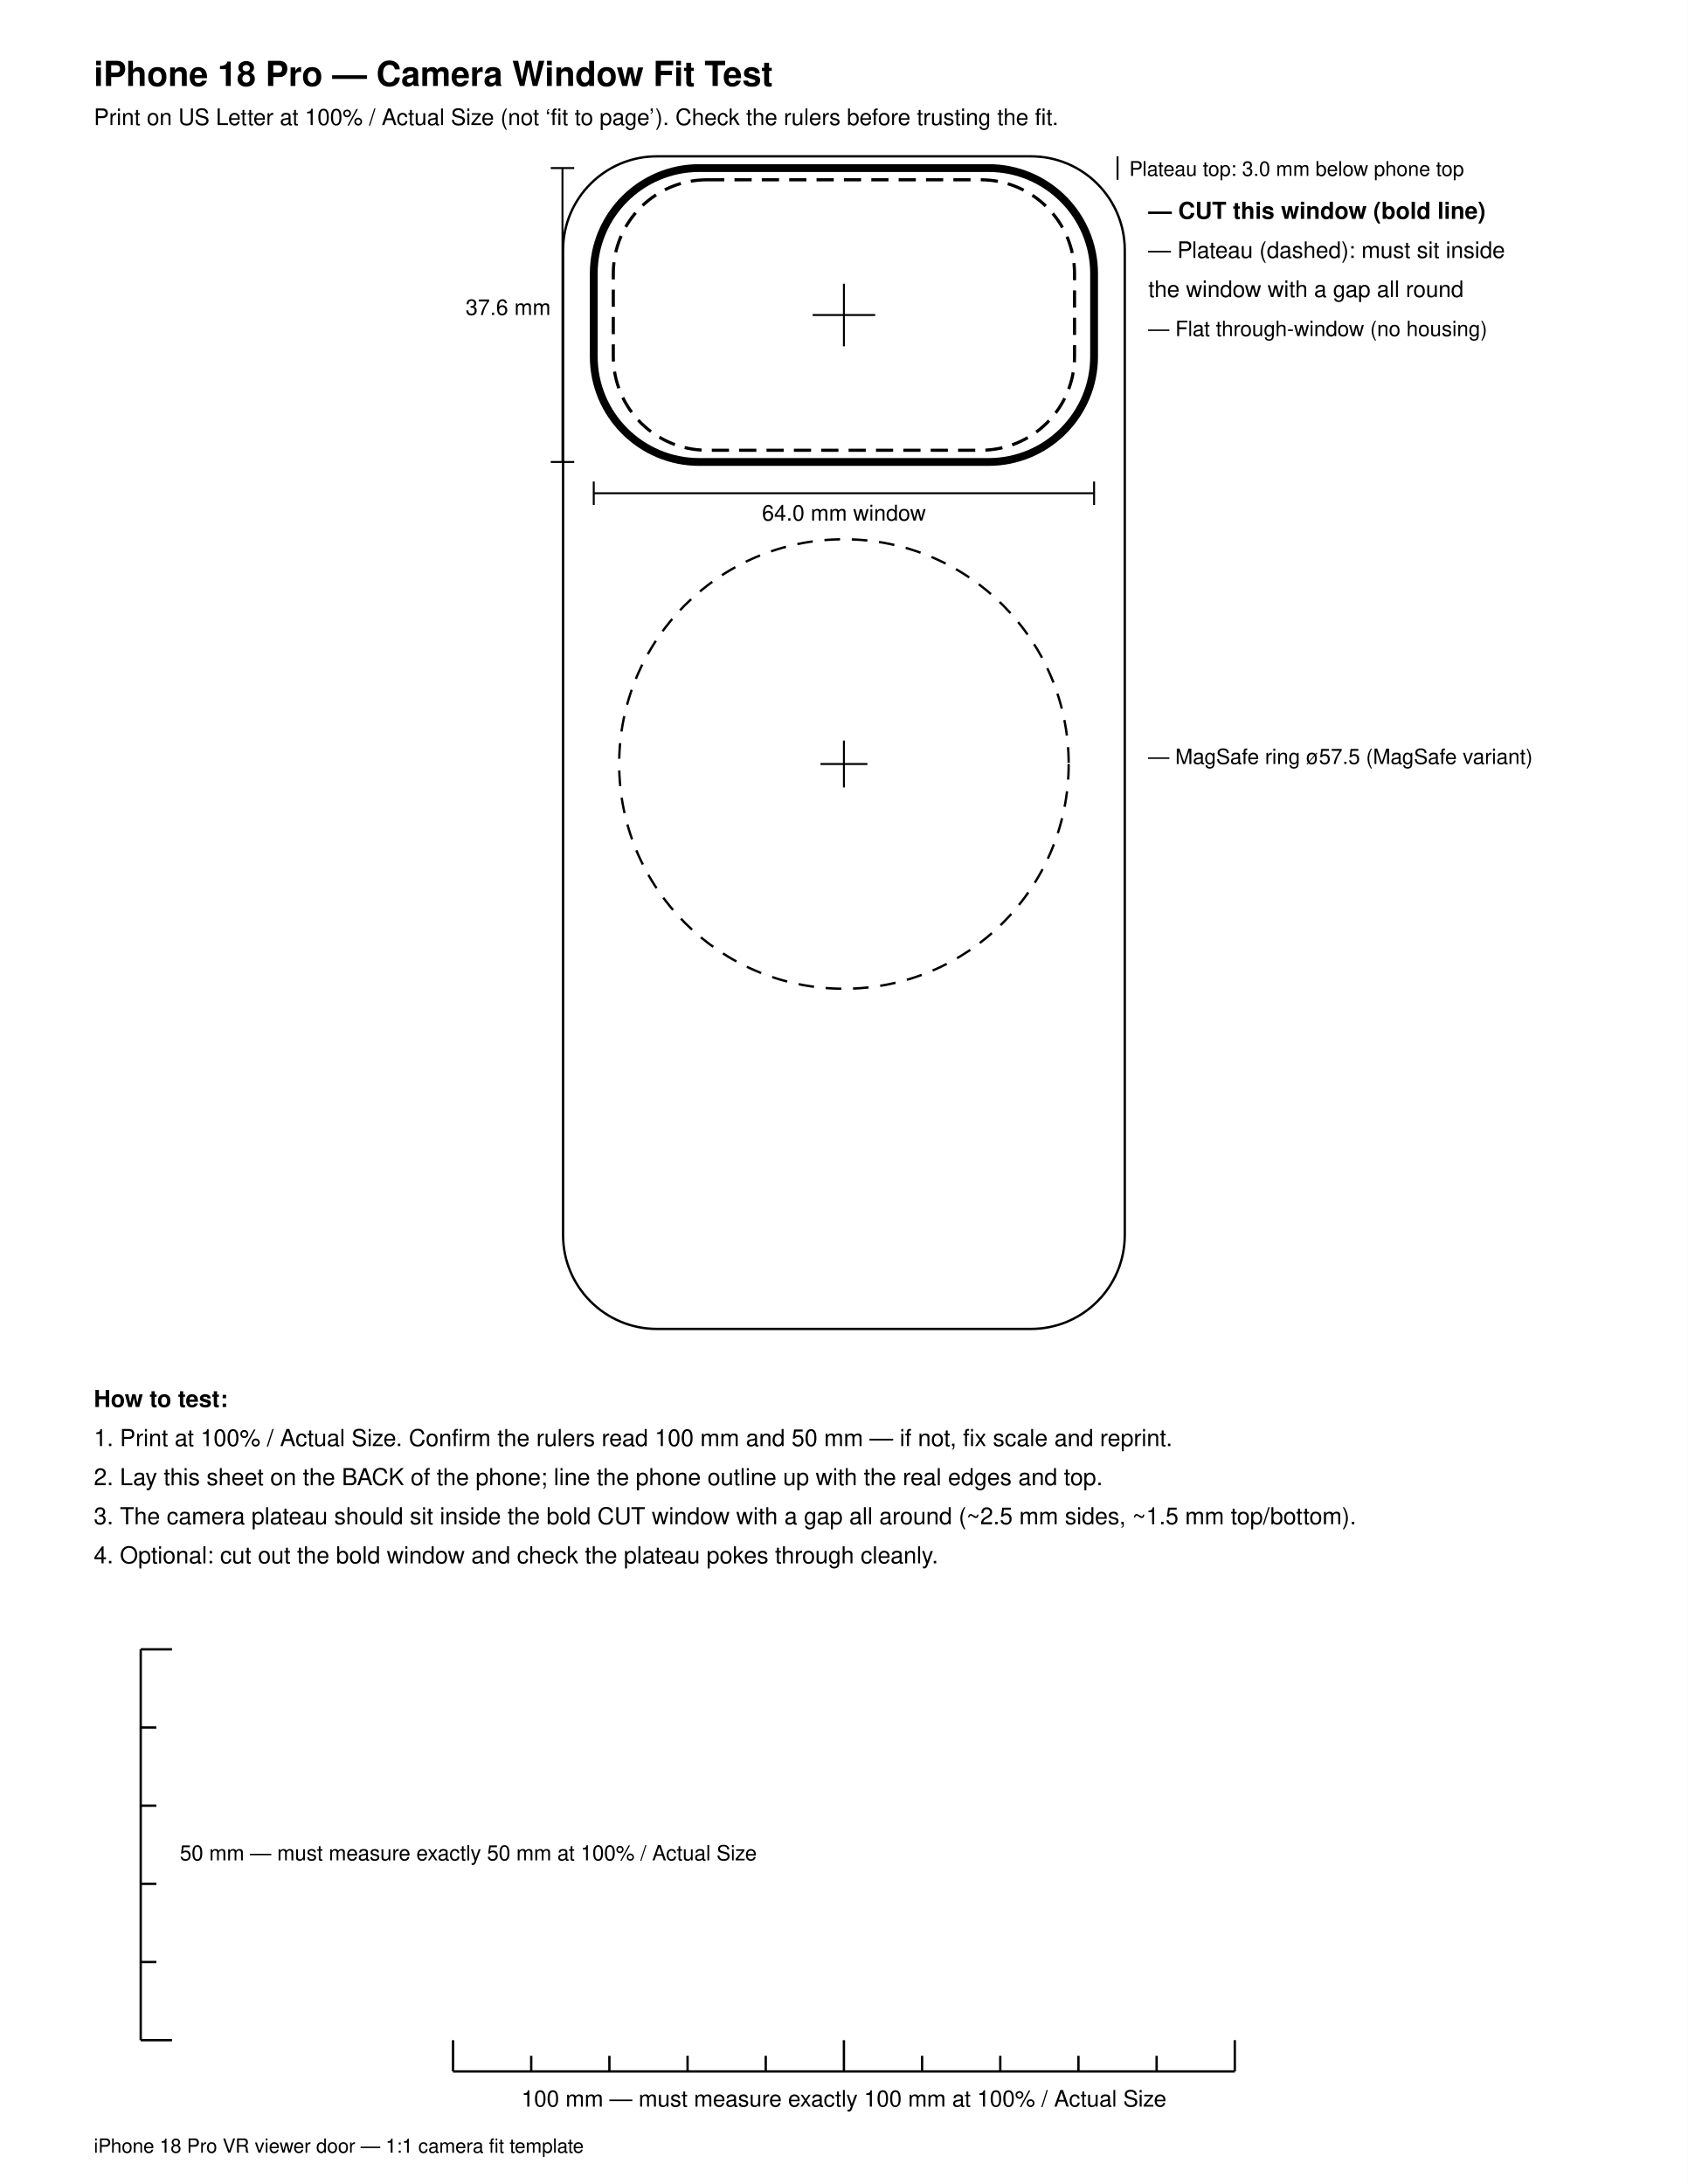
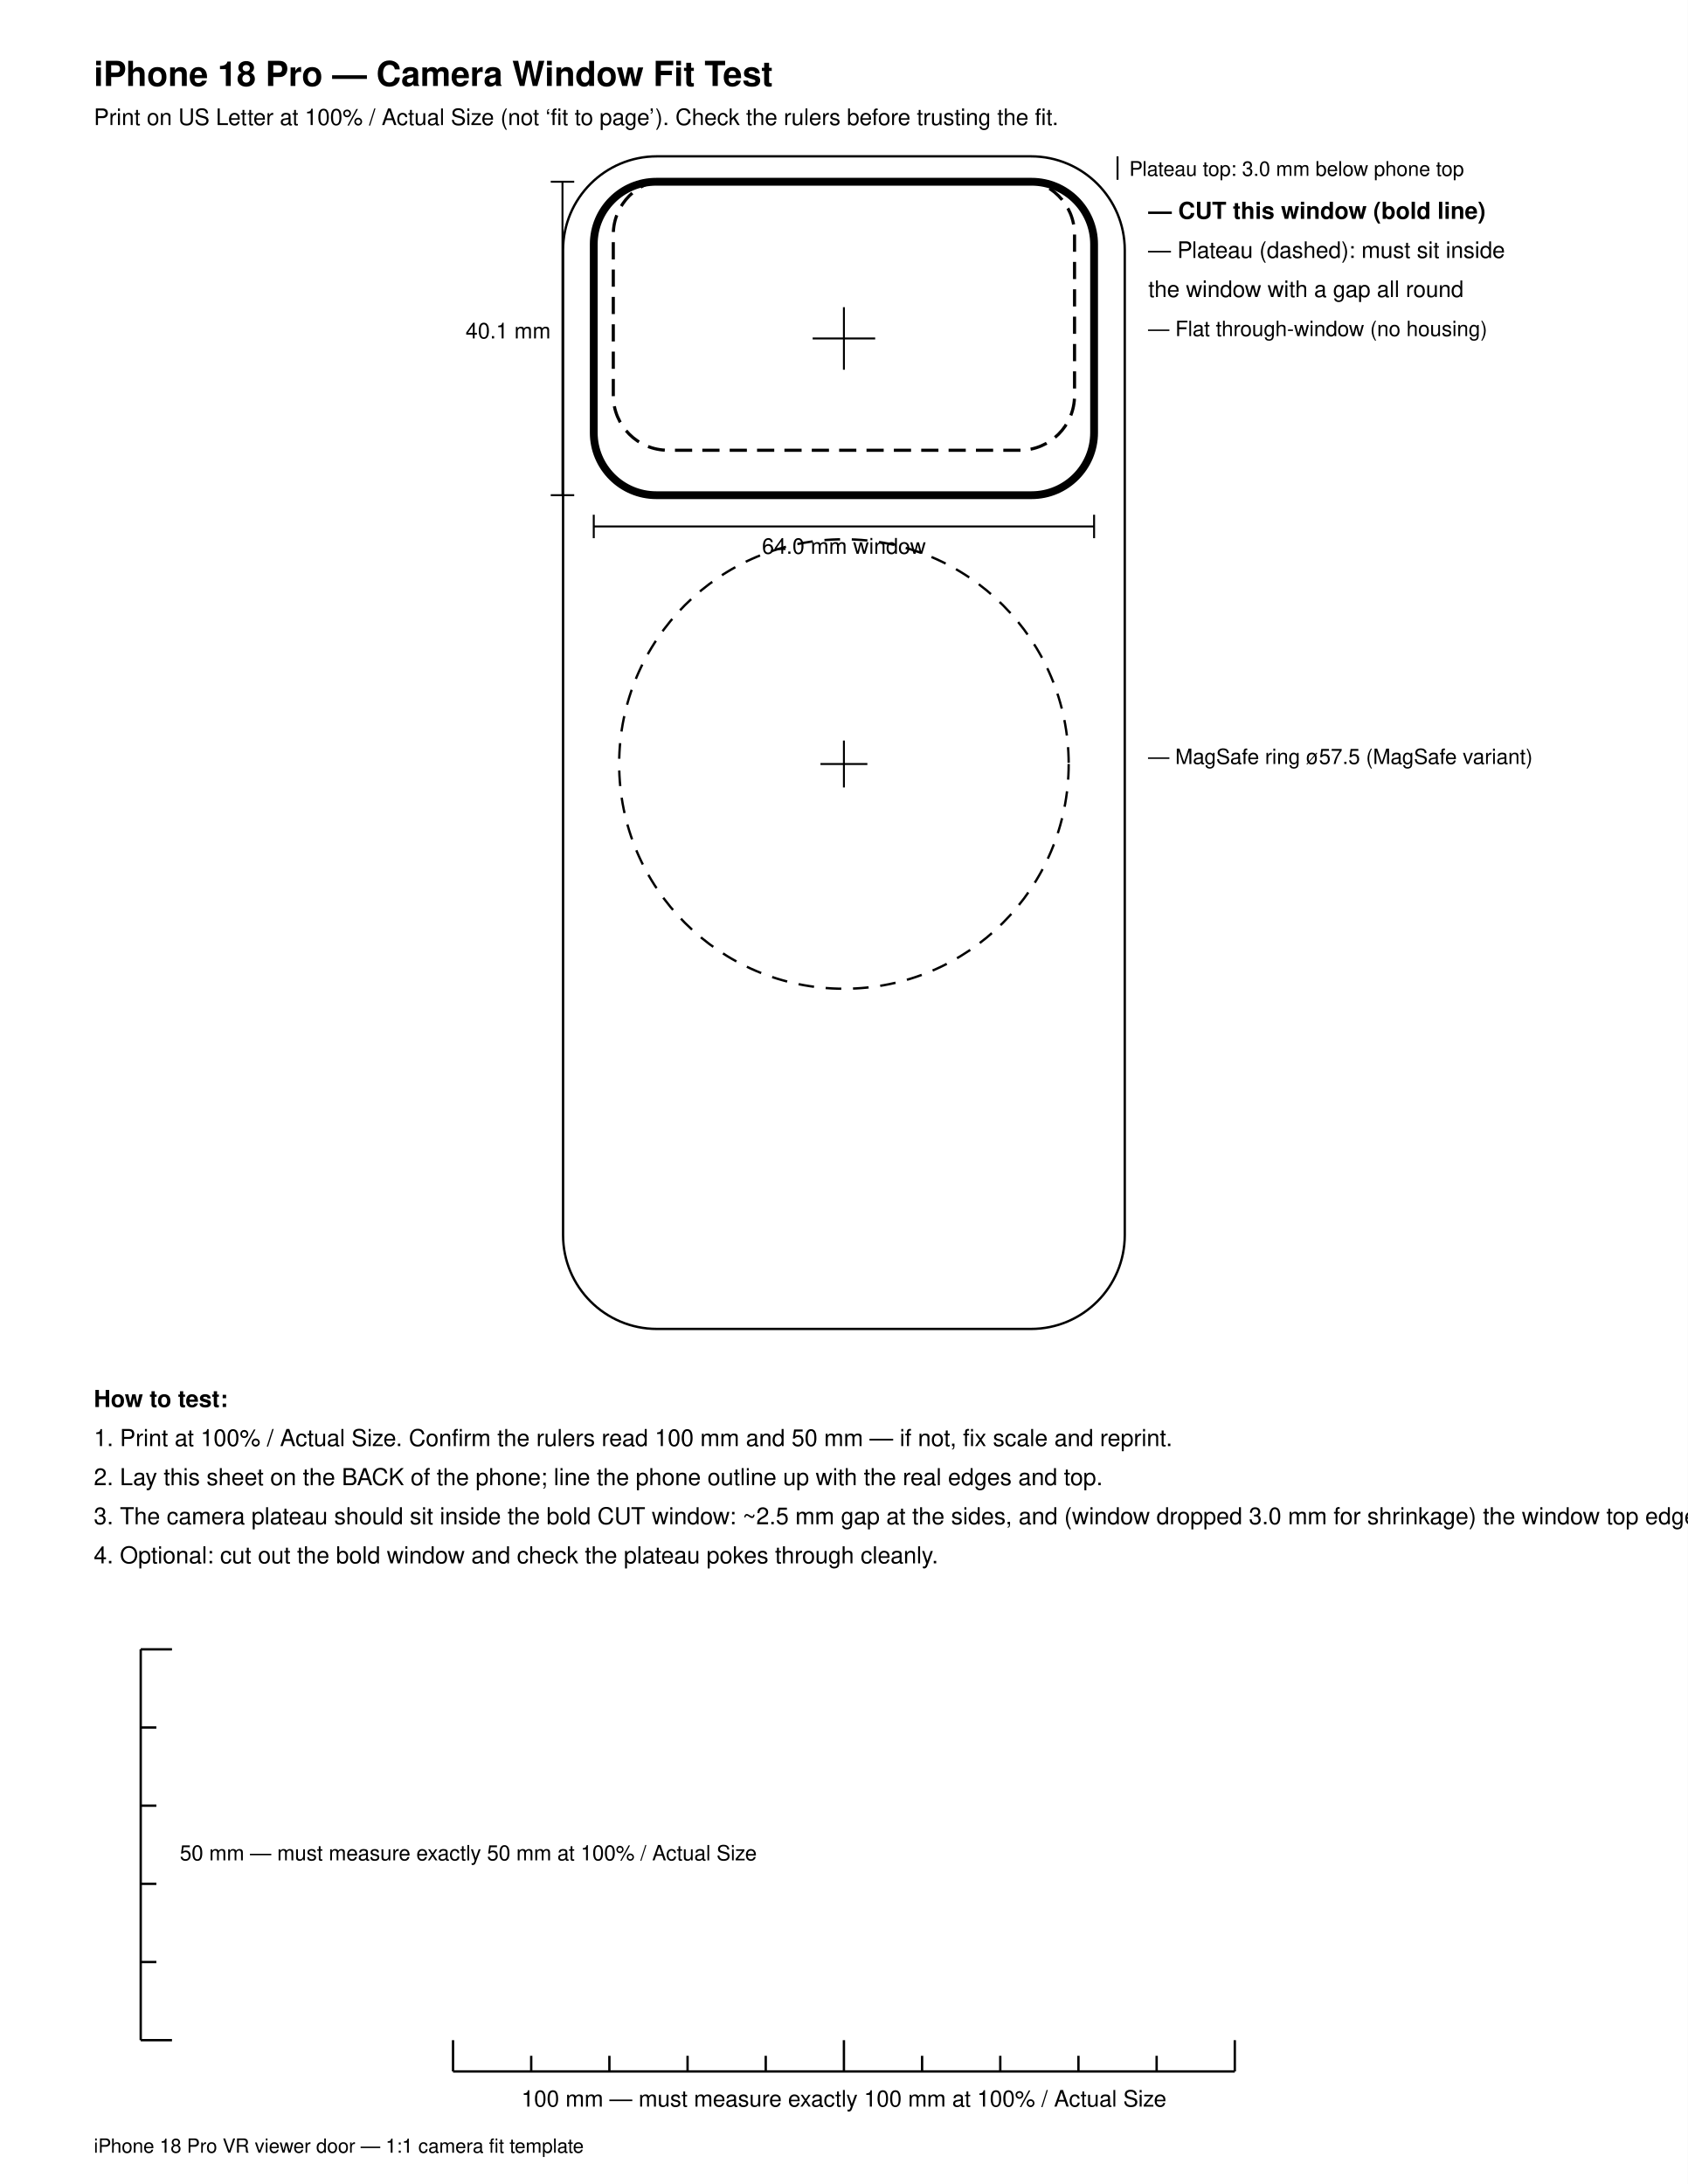
<svg xmlns="http://www.w3.org/2000/svg" width="215.9mm" height="279.4mm" viewBox="0 0 215.9 279.4">
  <rect x="0" y="0" width="215.9" height="279.4" fill="#fff" />
  <text x="12.00" y="11.00" font-family="Helvetica,Arial,sans-serif" font-size="4.4" font-weight="bold" text-anchor="start" fill="#000">iPhone 18 Pro — Camera Window Fit Test</text>
  <text x="12.00" y="16.00" font-family="Helvetica,Arial,sans-serif" font-size="2.9" font-weight="normal" text-anchor="start" fill="#000">Print on US Letter at 100% / Actual Size (not ‘fit to page’). Check the rulers before trusting the fit.</text>
  <rect x="72.025" y="20.000" width="71.850" height="150.010" rx="12.000" ry="12.000" fill="none" style="stroke:#000;stroke-width:0.3" />
-   <rect x="78.450" y="23.000" width="59.000" height="34.600" rx="12.000" ry="12.000" fill="none" style="stroke:#000;stroke-width:0.4;stroke-dasharray:2.2,1.3" />
-   <rect x="75.950" y="21.500" width="64.000" height="37.600" rx="13.500" ry="13.500" fill="none" style="stroke:#000;stroke-width:1.0" />
+   <rect x="78.450" y="23.000" width="59.000" height="34.600" rx="7.000" ry="7.000" fill="none" style="stroke:#000;stroke-width:0.4;stroke-dasharray:2.2,1.3" />
+   <rect x="75.950" y="23.250" width="64.000" height="40.100" rx="8.000" ry="8.000" fill="none" style="stroke:#000;stroke-width:1.0" />
  <circle cx="107.950" cy="97.740" r="28.750" fill="none" stroke="#000" stroke-width="0.3" stroke-dasharray="2,1.5" />
  <line x1="104.95" y1="97.74" x2="110.95" y2="97.74" stroke="#000" stroke-width="0.25" />
  <line x1="107.95" y1="94.74" x2="107.95" y2="100.74" stroke="#000" stroke-width="0.25" />
-   <line x1="103.95" y1="40.30" x2="111.95" y2="40.30" stroke="#000" stroke-width="0.25" />
-   <line x1="107.95" y1="36.30" x2="107.95" y2="44.30" stroke="#000" stroke-width="0.25" />
-   <line x1="75.95" y1="63.10" x2="139.95" y2="63.10" stroke="#000" stroke-width="0.25" />
-   <line x1="75.95" y1="61.60" x2="75.95" y2="64.60" stroke="#000" stroke-width="0.25" />
-   <line x1="139.95" y1="61.60" x2="139.95" y2="64.60" stroke="#000" stroke-width="0.25" />
-   <text x="107.95" y="66.60" font-family="Helvetica,Arial,sans-serif" font-size="2.8" font-weight="normal" text-anchor="middle" fill="#000">64.0 mm window</text>
-   <line x1="71.95" y1="21.50" x2="71.95" y2="59.10" stroke="#000" stroke-width="0.25" />
-   <line x1="70.45" y1="21.50" x2="73.45" y2="21.50" stroke="#000" stroke-width="0.25" />
-   <line x1="70.45" y1="59.10" x2="73.45" y2="59.10" stroke="#000" stroke-width="0.25" />
-   <text x="70.45" y="40.30" font-family="Helvetica,Arial,sans-serif" font-size="2.8" font-weight="normal" text-anchor="end" fill="#000">37.6 mm</text>
+   <line x1="103.95" y1="43.30" x2="111.95" y2="43.30" stroke="#000" stroke-width="0.25" />
+   <line x1="107.95" y1="39.30" x2="107.95" y2="47.30" stroke="#000" stroke-width="0.25" />
+   <line x1="75.95" y1="67.35" x2="139.95" y2="67.35" stroke="#000" stroke-width="0.25" />
+   <line x1="75.95" y1="65.85" x2="75.95" y2="68.85" stroke="#000" stroke-width="0.25" />
+   <line x1="139.95" y1="65.85" x2="139.95" y2="68.85" stroke="#000" stroke-width="0.25" />
+   <text x="107.95" y="70.85" font-family="Helvetica,Arial,sans-serif" font-size="2.8" font-weight="normal" text-anchor="middle" fill="#000">64.0 mm window</text>
+   <line x1="71.95" y1="23.25" x2="71.95" y2="63.35" stroke="#000" stroke-width="0.25" />
+   <line x1="70.45" y1="23.25" x2="73.45" y2="23.25" stroke="#000" stroke-width="0.25" />
+   <line x1="70.45" y1="63.35" x2="73.45" y2="63.35" stroke="#000" stroke-width="0.25" />
+   <text x="70.45" y="43.30" font-family="Helvetica,Arial,sans-serif" font-size="2.8" font-weight="normal" text-anchor="end" fill="#000">40.1 mm</text>
  <line x1="142.95" y1="20.00" x2="142.95" y2="23.00" stroke="#000" stroke-width="0.25" />
  <text x="144.45" y="22.50" font-family="Helvetica,Arial,sans-serif" font-size="2.6" font-weight="normal" text-anchor="start" fill="#000">Plateau top: 3.0 mm below phone top</text>
  <text x="146.88" y="28.00" font-family="Helvetica,Arial,sans-serif" font-size="3.0" font-weight="bold" text-anchor="start" fill="#000">— CUT this window (bold line)</text>
  <text x="146.88" y="33.00" font-family="Helvetica,Arial,sans-serif" font-size="2.9" font-weight="normal" text-anchor="start" fill="#000">— Plateau (dashed): must sit inside</text>
  <text x="146.88" y="38.00" font-family="Helvetica,Arial,sans-serif" font-size="2.9" font-weight="normal" text-anchor="start" fill="#000">   the window with a gap all round</text>
  <text x="146.88" y="43.00" font-family="Helvetica,Arial,sans-serif" font-size="2.7" font-weight="normal" text-anchor="start" fill="#000">— Flat through-window (no housing)</text>
  <text x="146.88" y="97.74" font-family="Helvetica,Arial,sans-serif" font-size="2.7" font-weight="normal" text-anchor="start" fill="#000">— MagSafe ring ø57.5 (MagSafe variant)</text>
  <line x1="57.95" y1="265.00" x2="157.95" y2="265.00" stroke="#000" stroke-width="0.3" />
  <line x1="57.95" y1="265.00" x2="57.95" y2="261.00" stroke="#000" stroke-width="0.3" />
  <line x1="67.95" y1="265.00" x2="67.95" y2="263.00" stroke="#000" stroke-width="0.3" />
  <line x1="77.95" y1="265.00" x2="77.95" y2="263.00" stroke="#000" stroke-width="0.3" />
  <line x1="87.95" y1="265.00" x2="87.95" y2="263.00" stroke="#000" stroke-width="0.3" />
  <line x1="97.95" y1="265.00" x2="97.95" y2="263.00" stroke="#000" stroke-width="0.3" />
  <line x1="107.95" y1="265.00" x2="107.95" y2="261.00" stroke="#000" stroke-width="0.3" />
  <line x1="117.95" y1="265.00" x2="117.95" y2="263.00" stroke="#000" stroke-width="0.3" />
  <line x1="127.95" y1="265.00" x2="127.95" y2="263.00" stroke="#000" stroke-width="0.3" />
  <line x1="137.95" y1="265.00" x2="137.95" y2="263.00" stroke="#000" stroke-width="0.3" />
  <line x1="147.95" y1="265.00" x2="147.95" y2="263.00" stroke="#000" stroke-width="0.3" />
  <line x1="157.95" y1="265.00" x2="157.95" y2="261.00" stroke="#000" stroke-width="0.3" />
  <text x="107.95" y="269.50" font-family="Helvetica,Arial,sans-serif" font-size="2.9" font-weight="normal" text-anchor="middle" fill="#000">100 mm — must measure exactly 100 mm at 100% / Actual Size</text>
  <line x1="18.00" y1="211.00" x2="18.00" y2="261.00" stroke="#000" stroke-width="0.3" />
  <line x1="18.00" y1="211.00" x2="22.00" y2="211.00" stroke="#000" stroke-width="0.3" />
  <line x1="18.00" y1="221.00" x2="20.00" y2="221.00" stroke="#000" stroke-width="0.3" />
  <line x1="18.00" y1="231.00" x2="20.00" y2="231.00" stroke="#000" stroke-width="0.3" />
  <line x1="18.00" y1="241.00" x2="20.00" y2="241.00" stroke="#000" stroke-width="0.3" />
  <line x1="18.00" y1="251.00" x2="20.00" y2="251.00" stroke="#000" stroke-width="0.3" />
  <line x1="18.00" y1="261.00" x2="22.00" y2="261.00" stroke="#000" stroke-width="0.3" />
  <text x="23.00" y="238.00" font-family="Helvetica,Arial,sans-serif" font-size="2.7" font-weight="normal" text-anchor="start" fill="#000">50 mm — must measure exactly 50 mm at 100% / Actual Size</text>
  <text x="12.00" y="180.00" font-family="Helvetica,Arial,sans-serif" font-size="3.0" font-weight="bold" text-anchor="start" fill="#000">How to test:</text>
  <text x="12.00" y="185.00" font-family="Helvetica,Arial,sans-serif" font-size="3.0" font-weight="normal" text-anchor="start" fill="#000">1.  Print at 100% / Actual Size. Confirm the rulers read 100 mm and 50 mm — if not, fix scale and reprint.</text>
  <text x="12.00" y="190.00" font-family="Helvetica,Arial,sans-serif" font-size="3.0" font-weight="normal" text-anchor="start" fill="#000">2.  Lay this sheet on the BACK of the phone; line the phone outline up with the real edges and top.</text>
-   <text x="12.00" y="195.00" font-family="Helvetica,Arial,sans-serif" font-size="3.0" font-weight="normal" text-anchor="start" fill="#000">3.  The camera plateau should sit inside the bold CUT window with a gap all around (~2.5 mm sides, ~1.5 mm top/bottom).</text>
+   <text x="12.00" y="195.00" font-family="Helvetica,Arial,sans-serif" font-size="3.0" font-weight="normal" text-anchor="start" fill="#000">3.  The camera plateau should sit inside the bold CUT window: ~2.5 mm gap at the sides, and (window dropped 3.0 mm for shrinkage) the window top edge is ~0.25 mm INSIDE the plateau top; bottom gap ~5.75 mm.</text>
  <text x="12.00" y="200.00" font-family="Helvetica,Arial,sans-serif" font-size="3.0" font-weight="normal" text-anchor="start" fill="#000">4.  Optional: cut out the bold window and check the plateau pokes through cleanly.</text>
  <text x="12.00" y="275.40" font-family="Helvetica,Arial,sans-serif" font-size="2.5" font-weight="normal" text-anchor="start" fill="#000">iPhone 18 Pro VR viewer door — 1:1 camera fit template</text>
</svg>
